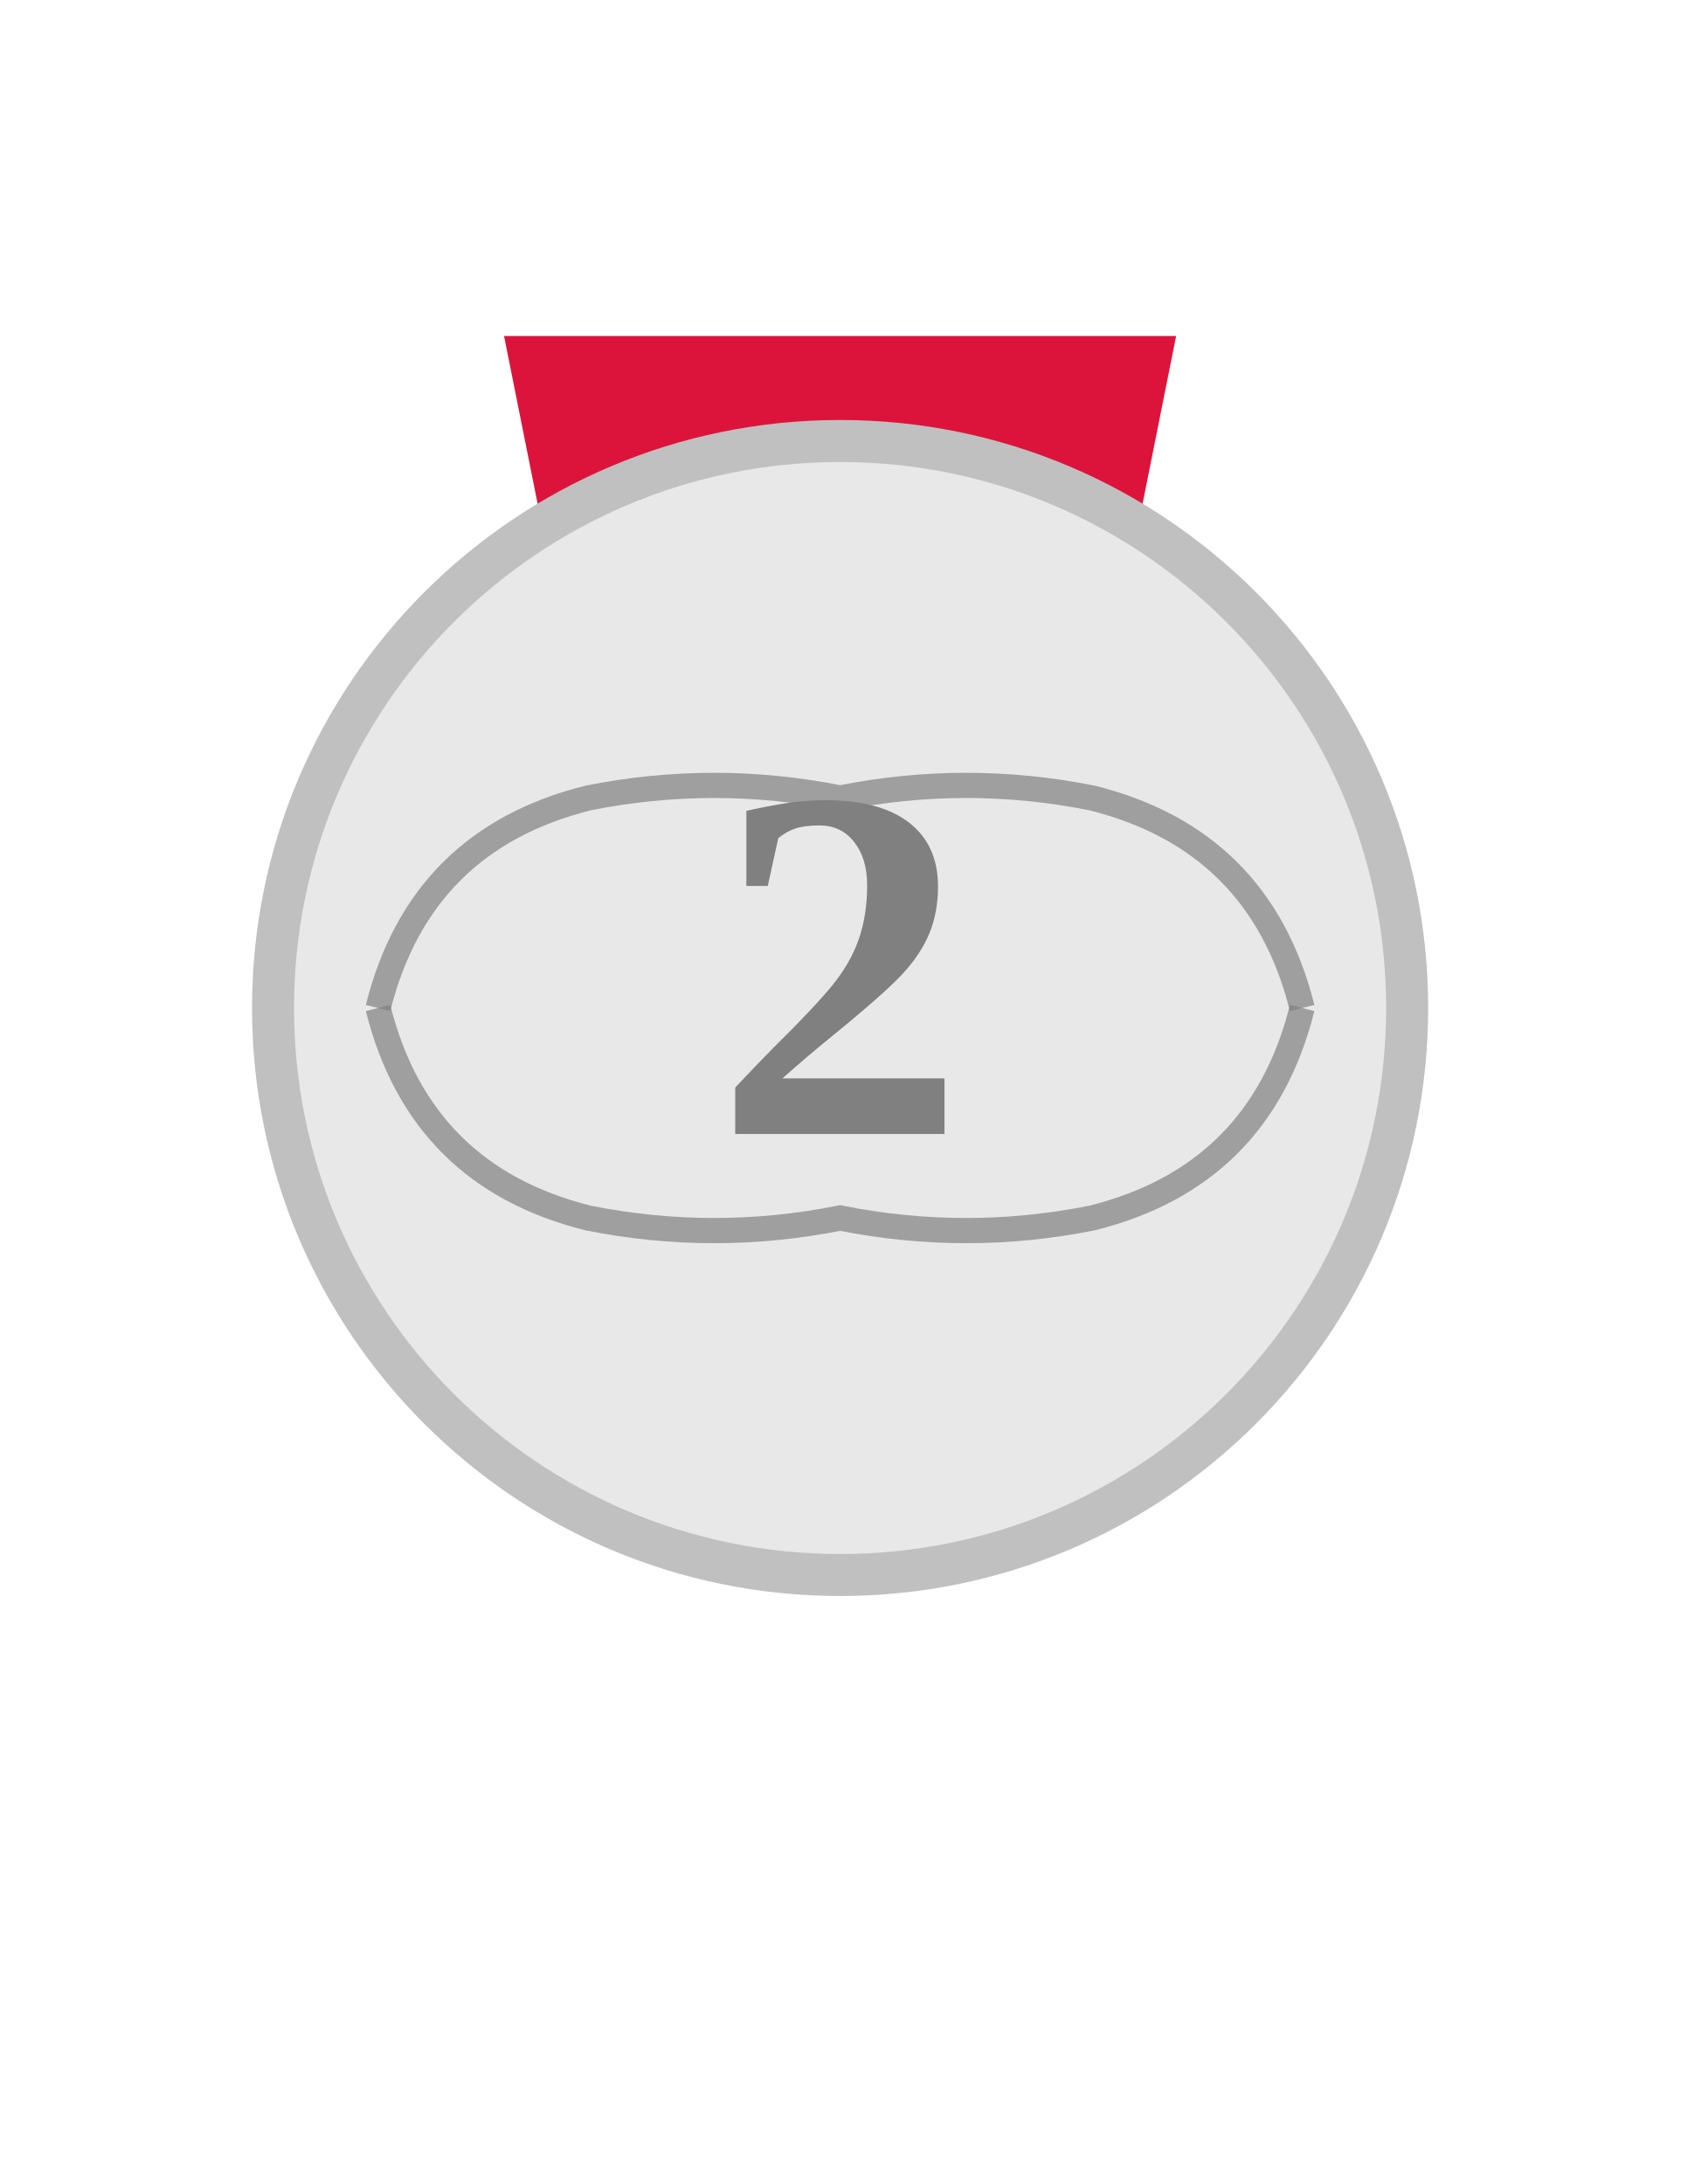
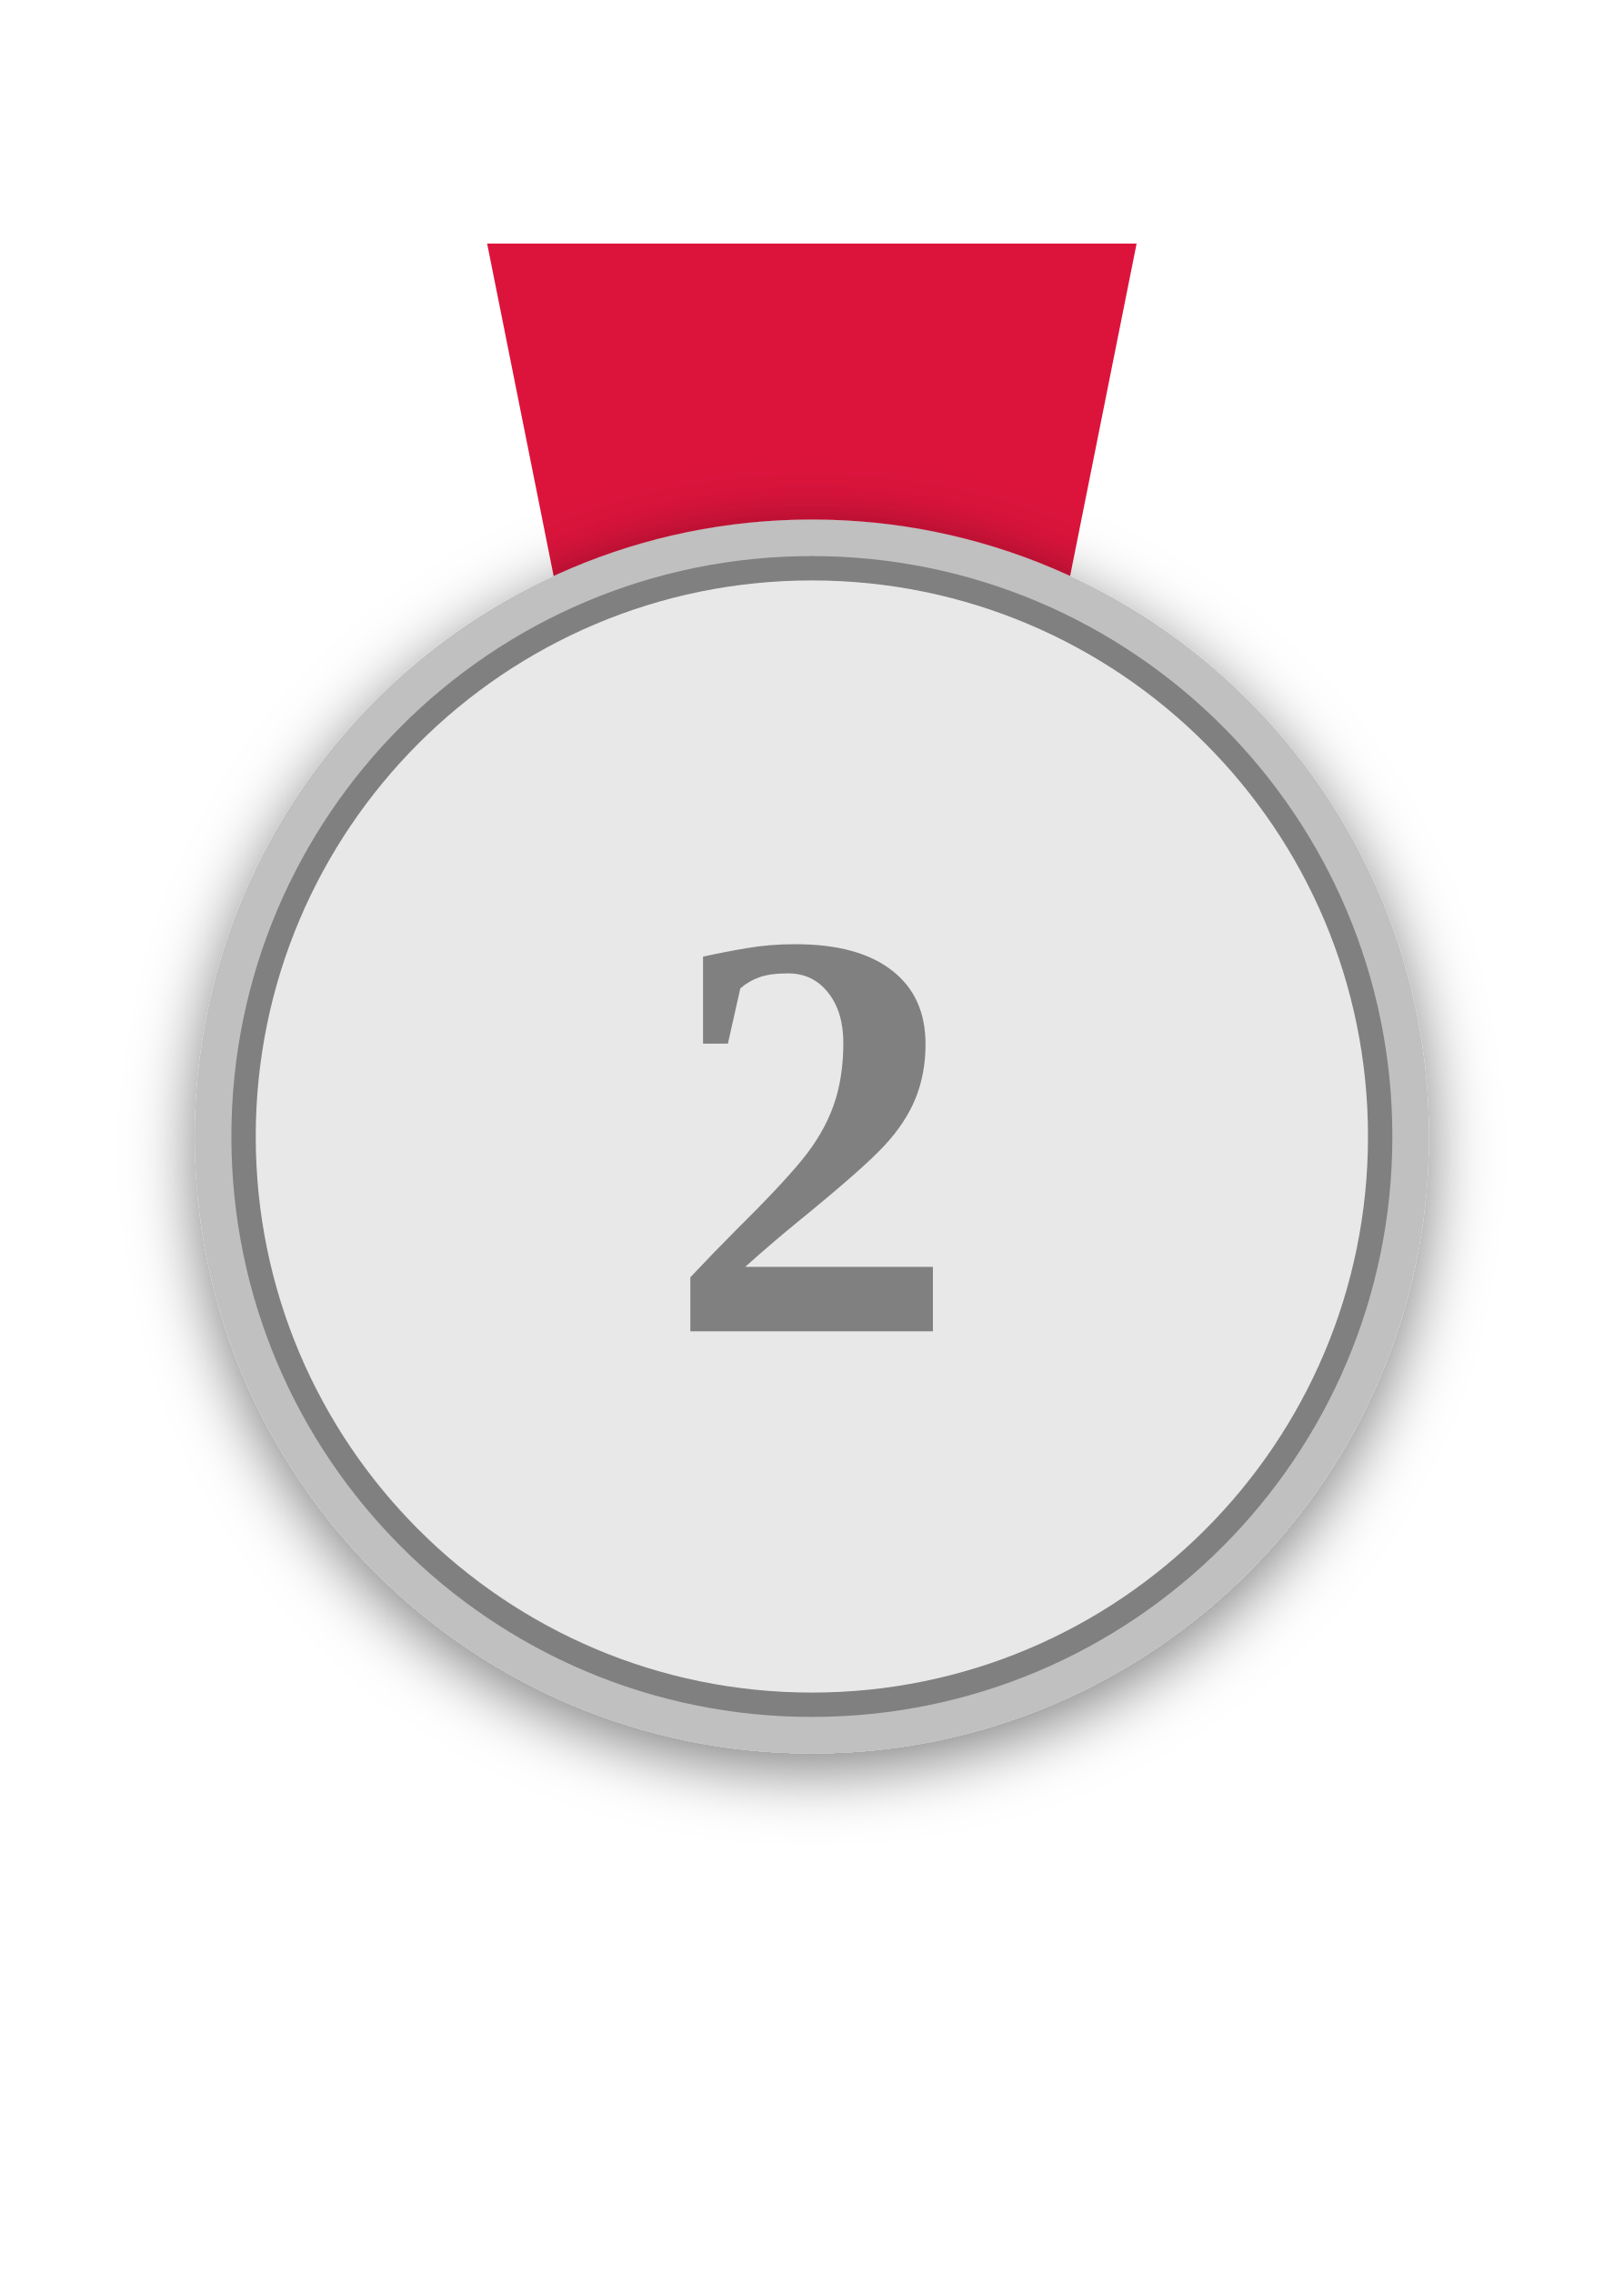
- <svg xmlns="http://www.w3.org/2000/svg" viewBox="0 0 200 260">
-   <path d="M 60 40 L 70 90 L 70 100 L 130 100 L 130 90 L 140 40" fill="#DC143C" />
-   <path d="M 70 90 L 80 100 L 120 100 L 130 90" fill="#8B0000" />
-   <circle cx="100" cy="120" r="70" fill="#C0C0C0" />
-   <circle cx="100" cy="120" r="65" fill="#E8E8E8" />
-   <path d="M 45 120 Q 50 100 70 95 Q 85 92 100 95 Q 115 92 130 95 Q 150 100 155 120" fill="none" stroke="#808080" stroke-width="3" opacity="0.7" />
-   <path d="M 45 120 Q 50 140 70 145 Q 85 148 100 145 Q 115 148 130 145 Q 150 140 155 120" fill="none" stroke="#808080" stroke-width="3" opacity="0.7" />
-   <text x="100" y="135" font-size="60" font-weight="bold" text-anchor="middle" fill="#808080">2</text>
+ <svg xmlns="http://www.w3.org/2000/svg" viewBox="0 0 100 140">
+   <defs>
+     <filter id="shadow">
+       <feGaussianBlur in="SourceAlpha" stdDeviation="2" />
+       <feOffset dx="0" dy="1" result="offsetblur" />
+       <feComponentTransfer>
+         <feFuncA type="linear" slope="0.5" />
+       </feComponentTransfer>
+       <feMerge>
+         <feMergeNode />
+         <feMergeNode in="SourceGraphic" />
+       </feMerge>
+     </filter>
+   </defs>
+   <path d="M 30 15 L 37 50 L 37 55 L 63 55 L 63 50 L 70 15" fill="#DC143C" />
+   <path d="M 37 50 L 43 55 L 57 55 L 63 50" fill="#8B0000" />
+   <circle cx="50" cy="70" r="38" fill="#C0C0C0" filter="url(#shadow)" />
+   <circle cx="50" cy="70" r="35" fill="#E8E8E8" />
+   <circle cx="50" cy="70" r="35" fill="none" stroke="#808080" stroke-width="1.5" />
+   <text x="50" y="82" font-size="36" font-weight="bold" text-anchor="middle" fill="#808080">2</text>
</svg>
